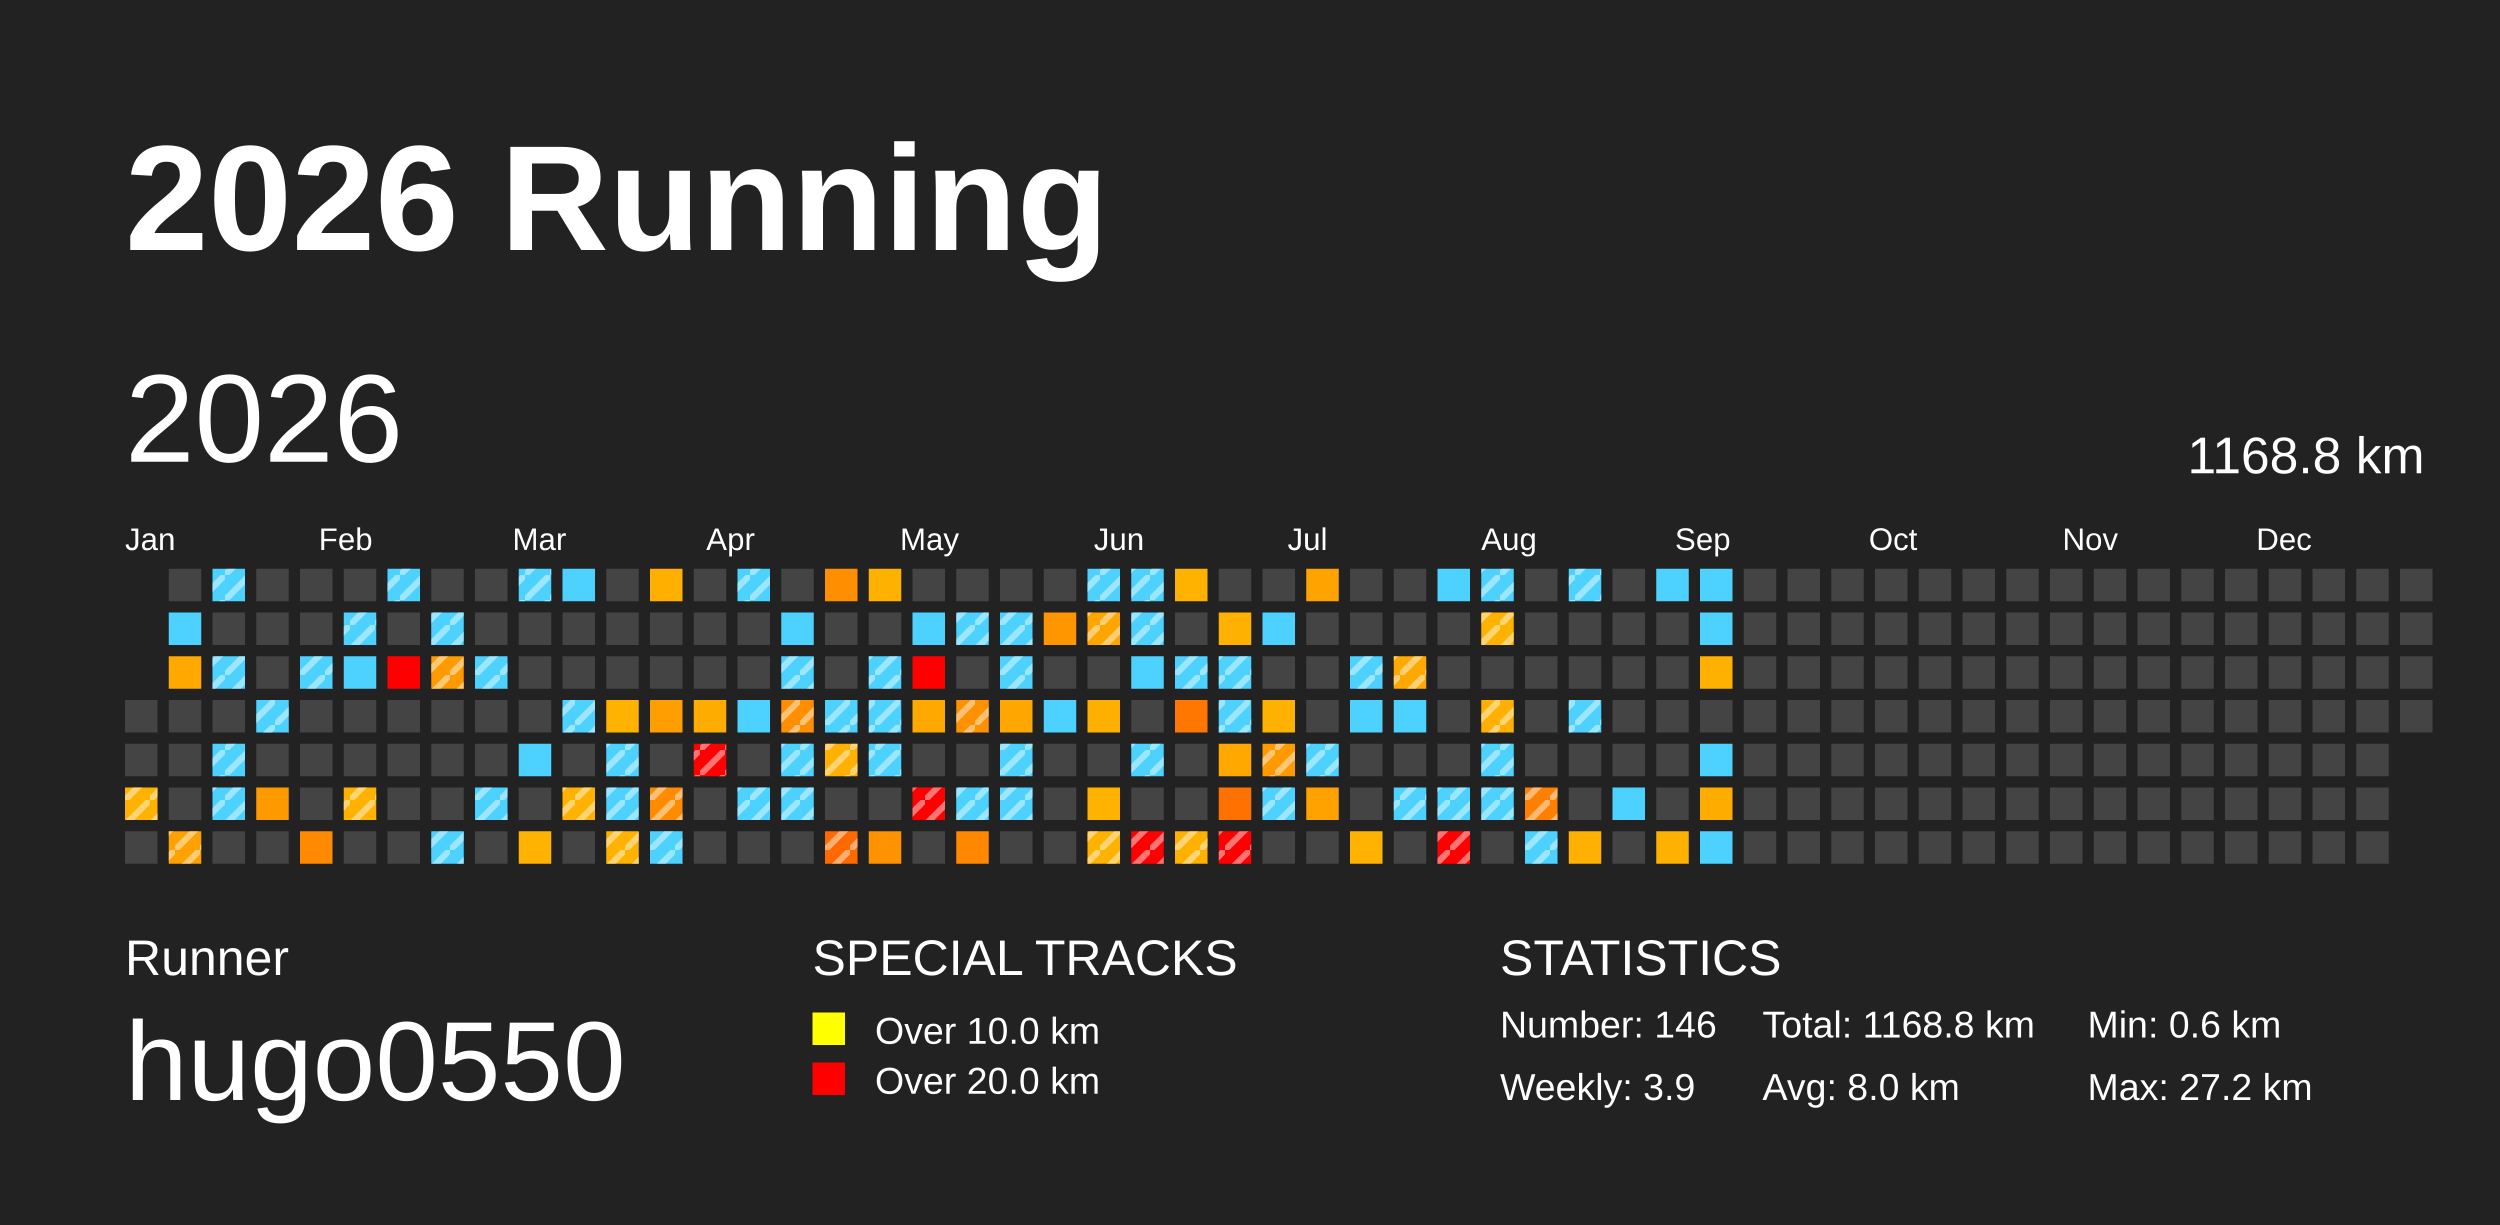
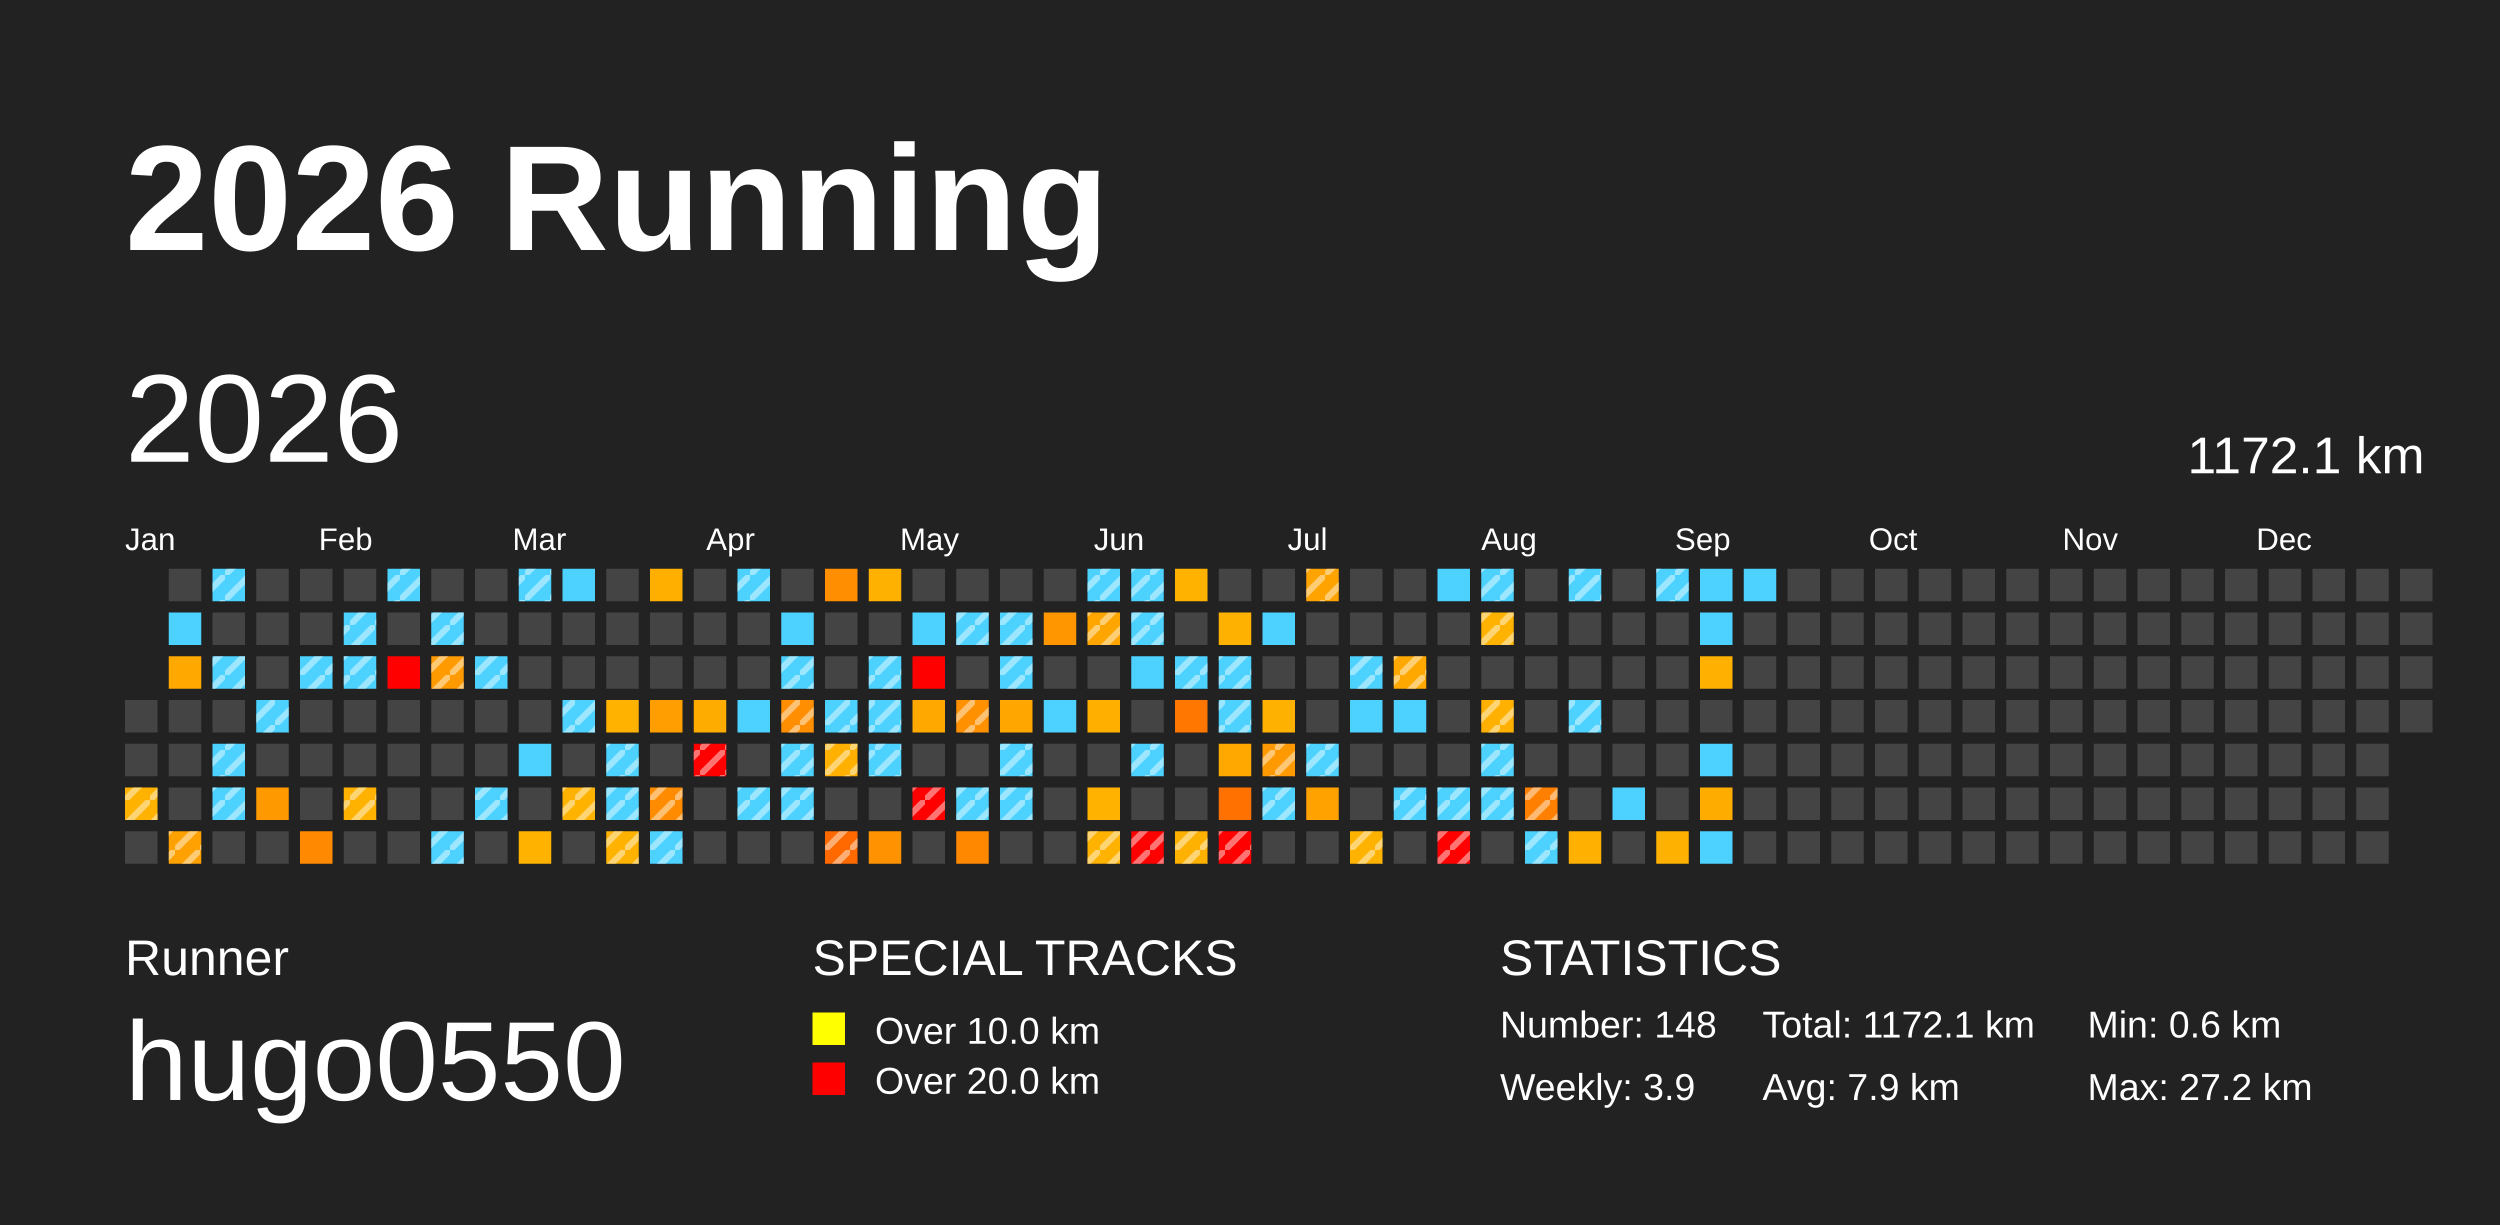
<svg xmlns="http://www.w3.org/2000/svg" baseProfile="full" height="98mm" version="1.1" viewBox="0,0,200,98" width="200mm">
  <defs>
    <pattern height="2" id="indoor-stripe" patternUnits="userSpaceOnUse" width="2">
      <line stroke="white" stroke-opacity="0.45" stroke-width="0.5" x1="0" x2="2" y1="2" y2="0" />
    </pattern>
  </defs>
  <rect fill="#222222" height="98" width="200" x="0" y="0" />
  <text fill="#FFFFFF" style="font-size:12px; font-family:Arial; font-weight:bold;" x="10" y="20">2026 Running</text>
  <text fill="#FFFFFF" style="font-size:4px; font-family:Arial" x="10" y="78">Runner</text>
  <text fill="#FFFFFF" style="font-size:9px; font-family:Arial" x="10" y="88">hugo0550</text>
  <text fill="#FFFFFF" style="font-size:4px; font-family:Arial" x="65" y="78">SPECIAL TRACKS</text>
  <rect fill="yellow" height="2.6" width="2.6" x="65" y="81" />
  <text fill="#FFFFFF" style="font-size:3px; font-family:Arial" x="70" y="83.5">Over 10.0 km</text>
  <rect fill="red" height="2.6" width="2.6" x="65" y="85" />
  <text fill="#FFFFFF" style="font-size:3px; font-family:Arial" x="70" y="87.5">Over 20.0 km</text>
  <text fill="#FFFFFF" style="font-size:4px; font-family:Arial" x="120" y="78">STATISTICS</text>
-   <text fill="#FFFFFF" style="font-size:3px; font-family:Arial" x="120" y="83">Number: 146</text>
+   <text fill="#FFFFFF" style="font-size:3px; font-family:Arial" x="120" y="83">Number: 148</text>
  <text fill="#FFFFFF" style="font-size:3px; font-family:Arial" x="120" y="88">Weekly: 3.9</text>
-   <text fill="#FFFFFF" style="font-size:3px; font-family:Arial" x="141" y="83">Total: 1168.8 km</text>
-   <text fill="#FFFFFF" style="font-size:3px; font-family:Arial" x="141" y="88">Avg: 8.0 km</text>
+   <text fill="#FFFFFF" style="font-size:3px; font-family:Arial" x="141" y="83">Total: 1172.1 km</text>
+   <text fill="#FFFFFF" style="font-size:3px; font-family:Arial" x="141" y="88">Avg: 7.9 km</text>
  <text fill="#FFFFFF" style="font-size:3px; font-family:Arial" x="167" y="83">Min: 0.6 km</text>
  <text fill="#FFFFFF" style="font-size:3px; font-family:Arial" x="167" y="88">Max: 27.2 km</text>
  <text dominant-baseline="hanging" fill="#FFFFFF" style="font-size:10.0px; font-family:Arial;" x="10" y="30">2026</text>
-   <text dominant-baseline="hanging" fill="#FFFFFF" style="font-size:4.125px; font-family:Arial;" x="175" y="35">1168.8 km</text>
+   <text dominant-baseline="hanging" fill="#FFFFFF" style="font-size:4.125px; font-family:Arial;" x="175" y="35">1172.1 km</text>
  <text fill="#FFFFFF" style="font-size:2.5px; font-family:Arial" x="10.0" y="44">Jan</text>
  <text fill="#FFFFFF" style="font-size:2.5px; font-family:Arial" x="25.5" y="44">Feb</text>
  <text fill="#FFFFFF" style="font-size:2.5px; font-family:Arial" x="41.0" y="44">Mar</text>
  <text fill="#FFFFFF" style="font-size:2.5px; font-family:Arial" x="56.5" y="44">Apr</text>
  <text fill="#FFFFFF" style="font-size:2.5px; font-family:Arial" x="72.0" y="44">May</text>
  <text fill="#FFFFFF" style="font-size:2.5px; font-family:Arial" x="87.5" y="44">Jun</text>
  <text fill="#FFFFFF" style="font-size:2.5px; font-family:Arial" x="103.0" y="44">Jul</text>
  <text fill="#FFFFFF" style="font-size:2.5px; font-family:Arial" x="118.5" y="44">Aug</text>
  <text fill="#FFFFFF" style="font-size:2.5px; font-family:Arial" x="134.0" y="44">Sep</text>
  <text fill="#FFFFFF" style="font-size:2.5px; font-family:Arial" x="149.5" y="44">Oct</text>
  <text fill="#FFFFFF" style="font-size:2.5px; font-family:Arial" x="165.0" y="44">Nov</text>
  <text fill="#FFFFFF" style="font-size:2.5px; font-family:Arial" x="180.5" y="44">Dec</text>
  <rect fill="#444444" height="2.6" width="2.6" x="10.0" y="56.0" />
  <rect fill="#444444" height="2.6" width="2.6" x="10.0" y="59.5" />
  <rect fill="#ffb300" height="2.6" width="2.6" x="10.0" y="63.0" />
  <rect fill="url(#indoor-stripe)" height="2.6" style="pointer-events: none;" width="2.6" x="10.0" y="63.0" />
  <rect fill="#444444" height="2.6" width="2.6" x="10.0" y="66.5" />
  <rect fill="#444444" height="2.6" width="2.6" x="13.5" y="45.5" />
  <rect fill="#4dd2ff" height="2.6" width="2.6" x="13.5" y="49.0" />
  <rect fill="#ffa800" height="2.6" width="2.6" x="13.5" y="52.5" />
  <rect fill="#444444" height="2.6" width="2.6" x="13.5" y="56.0" />
  <rect fill="#444444" height="2.6" width="2.6" x="13.5" y="59.5" />
  <rect fill="#444444" height="2.6" width="2.6" x="13.5" y="63.0" />
  <rect fill="#ffa100" height="2.6" width="2.6" x="13.5" y="66.5" />
  <rect fill="url(#indoor-stripe)" height="2.6" style="pointer-events: none;" width="2.6" x="13.5" y="66.5" />
  <rect fill="#4dd2ff" height="2.6" width="2.6" x="17.0" y="45.5" />
  <rect fill="url(#indoor-stripe)" height="2.6" style="pointer-events: none;" width="2.6" x="17.0" y="45.5" />
  <rect fill="#444444" height="2.6" width="2.6" x="17.0" y="49.0" />
  <rect fill="#4dd2ff" height="2.6" width="2.6" x="17.0" y="52.5" />
  <rect fill="url(#indoor-stripe)" height="2.6" style="pointer-events: none;" width="2.6" x="17.0" y="52.5" />
  <rect fill="#444444" height="2.6" width="2.6" x="17.0" y="56.0" />
  <rect fill="#4dd2ff" height="2.6" width="2.6" x="17.0" y="59.5" />
  <rect fill="url(#indoor-stripe)" height="2.6" style="pointer-events: none;" width="2.6" x="17.0" y="59.5" />
  <rect fill="#4dd2ff" height="2.6" width="2.6" x="17.0" y="63.0" />
  <rect fill="url(#indoor-stripe)" height="2.6" style="pointer-events: none;" width="2.6" x="17.0" y="63.0" />
  <rect fill="#444444" height="2.6" width="2.6" x="17.0" y="66.5" />
  <rect fill="#444444" height="2.6" width="2.6" x="20.5" y="45.5" />
  <rect fill="#444444" height="2.6" width="2.6" x="20.5" y="49.0" />
  <rect fill="#444444" height="2.6" width="2.6" x="20.5" y="52.5" />
  <rect fill="#4dd2ff" height="2.6" width="2.6" x="20.5" y="56.0" />
  <rect fill="url(#indoor-stripe)" height="2.6" style="pointer-events: none;" width="2.6" x="20.5" y="56.0" />
  <rect fill="#444444" height="2.6" width="2.6" x="20.5" y="59.5" />
  <rect fill="#ff9900" height="2.6" width="2.6" x="20.5" y="63.0" />
  <rect fill="#444444" height="2.6" width="2.6" x="20.5" y="66.5" />
  <rect fill="#444444" height="2.6" width="2.6" x="24.0" y="45.5" />
  <rect fill="#444444" height="2.6" width="2.6" x="24.0" y="49.0" />
  <rect fill="#4dd2ff" height="2.6" width="2.6" x="24.0" y="52.5" />
  <rect fill="url(#indoor-stripe)" height="2.6" style="pointer-events: none;" width="2.6" x="24.0" y="52.5" />
  <rect fill="#444444" height="2.6" width="2.6" x="24.0" y="56.0" />
  <rect fill="#444444" height="2.6" width="2.6" x="24.0" y="59.5" />
  <rect fill="#444444" height="2.6" width="2.6" x="24.0" y="63.0" />
  <rect fill="#ff8900" height="2.6" width="2.6" x="24.0" y="66.5" />
  <rect fill="#444444" height="2.6" width="2.6" x="27.5" y="45.5" />
  <rect fill="#4dd2ff" height="2.6" width="2.6" x="27.5" y="49.0" />
  <rect fill="url(#indoor-stripe)" height="2.6" style="pointer-events: none;" width="2.6" x="27.5" y="49.0" />
  <rect fill="#4dd2ff" height="2.6" width="2.6" x="27.5" y="52.5" />
+   <rect fill="url(#indoor-stripe)" height="2.6" style="pointer-events: none;" width="2.6" x="27.5" y="52.5" />
  <rect fill="#444444" height="2.6" width="2.6" x="27.5" y="56.0" />
  <rect fill="#444444" height="2.6" width="2.6" x="27.5" y="59.5" />
  <rect fill="#ffb300" height="2.6" width="2.6" x="27.5" y="63.0" />
  <rect fill="url(#indoor-stripe)" height="2.6" style="pointer-events: none;" width="2.6" x="27.5" y="63.0" />
  <rect fill="#444444" height="2.6" width="2.6" x="27.5" y="66.5" />
  <rect fill="#4dd2ff" height="2.6" width="2.6" x="31.0" y="45.5" />
  <rect fill="url(#indoor-stripe)" height="2.6" style="pointer-events: none;" width="2.6" x="31.0" y="45.5" />
  <rect fill="#444444" height="2.6" width="2.6" x="31.0" y="49.0" />
  <rect fill="red" height="2.6" width="2.6" x="31.0" y="52.5" />
  <rect fill="#444444" height="2.6" width="2.6" x="31.0" y="56.0" />
  <rect fill="#444444" height="2.6" width="2.6" x="31.0" y="59.5" />
  <rect fill="#444444" height="2.6" width="2.6" x="31.0" y="63.0" />
  <rect fill="#444444" height="2.6" width="2.6" x="31.0" y="66.5" />
  <rect fill="#444444" height="2.6" width="2.6" x="34.5" y="45.5" />
  <rect fill="#4dd2ff" height="2.6" width="2.6" x="34.5" y="49.0" />
  <rect fill="url(#indoor-stripe)" height="2.6" style="pointer-events: none;" width="2.6" x="34.5" y="49.0" />
  <rect fill="#ff9a00" height="2.6" width="2.6" x="34.5" y="52.5" />
  <rect fill="url(#indoor-stripe)" height="2.6" style="pointer-events: none;" width="2.6" x="34.5" y="52.5" />
  <rect fill="#444444" height="2.6" width="2.6" x="34.5" y="56.0" />
  <rect fill="#444444" height="2.6" width="2.6" x="34.5" y="59.5" />
  <rect fill="#444444" height="2.6" width="2.6" x="34.5" y="63.0" />
  <rect fill="#4dd2ff" height="2.6" width="2.6" x="34.5" y="66.5" />
  <rect fill="url(#indoor-stripe)" height="2.6" style="pointer-events: none;" width="2.6" x="34.5" y="66.5" />
  <rect fill="#444444" height="2.6" width="2.6" x="38.0" y="45.5" />
  <rect fill="#444444" height="2.6" width="2.6" x="38.0" y="49.0" />
  <rect fill="#4dd2ff" height="2.6" width="2.6" x="38.0" y="52.5" />
  <rect fill="url(#indoor-stripe)" height="2.6" style="pointer-events: none;" width="2.6" x="38.0" y="52.5" />
  <rect fill="#444444" height="2.6" width="2.6" x="38.0" y="56.0" />
  <rect fill="#444444" height="2.6" width="2.6" x="38.0" y="59.5" />
  <rect fill="#4dd2ff" height="2.6" width="2.6" x="38.0" y="63.0" />
  <rect fill="url(#indoor-stripe)" height="2.6" style="pointer-events: none;" width="2.6" x="38.0" y="63.0" />
  <rect fill="#444444" height="2.6" width="2.6" x="38.0" y="66.5" />
  <rect fill="#4dd2ff" height="2.6" width="2.6" x="41.5" y="45.5" />
  <rect fill="url(#indoor-stripe)" height="2.6" style="pointer-events: none;" width="2.6" x="41.5" y="45.5" />
  <rect fill="#444444" height="2.6" width="2.6" x="41.5" y="49.0" />
  <rect fill="#444444" height="2.6" width="2.6" x="41.5" y="52.5" />
  <rect fill="#444444" height="2.6" width="2.6" x="41.5" y="56.0" />
  <rect fill="#4dd2ff" height="2.6" width="2.6" x="41.5" y="59.5" />
  <rect fill="#444444" height="2.6" width="2.6" x="41.5" y="63.0" />
  <rect fill="#ffb300" height="2.6" width="2.6" x="41.5" y="66.5" />
  <rect fill="#4dd2ff" height="2.6" width="2.6" x="45.0" y="45.5" />
  <rect fill="#444444" height="2.6" width="2.6" x="45.0" y="49.0" />
  <rect fill="#444444" height="2.6" width="2.6" x="45.0" y="52.5" />
  <rect fill="#4dd2ff" height="2.6" width="2.6" x="45.0" y="56.0" />
  <rect fill="url(#indoor-stripe)" height="2.6" style="pointer-events: none;" width="2.6" x="45.0" y="56.0" />
  <rect fill="#444444" height="2.6" width="2.6" x="45.0" y="59.5" />
  <rect fill="#ffb200" height="2.6" width="2.6" x="45.0" y="63.0" />
  <rect fill="url(#indoor-stripe)" height="2.6" style="pointer-events: none;" width="2.6" x="45.0" y="63.0" />
  <rect fill="#444444" height="2.6" width="2.6" x="45.0" y="66.5" />
  <rect fill="#444444" height="2.6" width="2.6" x="48.5" y="45.5" />
  <rect fill="#444444" height="2.6" width="2.6" x="48.5" y="49.0" />
  <rect fill="#444444" height="2.6" width="2.6" x="48.5" y="52.5" />
  <rect fill="#ffb200" height="2.6" width="2.6" x="48.5" y="56.0" />
  <rect fill="#4dd2ff" height="2.6" width="2.6" x="48.5" y="59.5" />
  <rect fill="url(#indoor-stripe)" height="2.6" style="pointer-events: none;" width="2.6" x="48.5" y="59.5" />
  <rect fill="#4dd2ff" height="2.6" width="2.6" x="48.5" y="63.0" />
  <rect fill="url(#indoor-stripe)" height="2.6" style="pointer-events: none;" width="2.6" x="48.5" y="63.0" />
  <rect fill="#ffb300" height="2.6" width="2.6" x="48.5" y="66.5" />
  <rect fill="url(#indoor-stripe)" height="2.6" style="pointer-events: none;" width="2.6" x="48.5" y="66.5" />
  <rect fill="#ffaf00" height="2.6" width="2.6" x="52.0" y="45.5" />
  <rect fill="#444444" height="2.6" width="2.6" x="52.0" y="49.0" />
  <rect fill="#444444" height="2.6" width="2.6" x="52.0" y="52.5" />
  <rect fill="#ff9e00" height="2.6" width="2.6" x="52.0" y="56.0" />
  <rect fill="#444444" height="2.6" width="2.6" x="52.0" y="59.5" />
  <rect fill="#ff8c00" height="2.6" width="2.6" x="52.0" y="63.0" />
  <rect fill="url(#indoor-stripe)" height="2.6" style="pointer-events: none;" width="2.6" x="52.0" y="63.0" />
  <rect fill="#4dd2ff" height="2.6" width="2.6" x="52.0" y="66.5" />
  <rect fill="url(#indoor-stripe)" height="2.6" style="pointer-events: none;" width="2.6" x="52.0" y="66.5" />
  <rect fill="#444444" height="2.6" width="2.6" x="55.5" y="45.5" />
  <rect fill="#444444" height="2.6" width="2.6" x="55.5" y="49.0" />
  <rect fill="#444444" height="2.6" width="2.6" x="55.5" y="52.5" />
  <rect fill="#ffac00" height="2.6" width="2.6" x="55.5" y="56.0" />
  <rect fill="red" height="2.6" width="2.6" x="55.5" y="59.5" />
  <rect fill="url(#indoor-stripe)" height="2.6" style="pointer-events: none;" width="2.6" x="55.5" y="59.5" />
  <rect fill="#444444" height="2.6" width="2.6" x="55.5" y="63.0" />
  <rect fill="#444444" height="2.6" width="2.6" x="55.5" y="66.5" />
  <rect fill="#4dd2ff" height="2.6" width="2.6" x="59.0" y="45.5" />
  <rect fill="url(#indoor-stripe)" height="2.6" style="pointer-events: none;" width="2.6" x="59.0" y="45.5" />
  <rect fill="#444444" height="2.6" width="2.6" x="59.0" y="49.0" />
  <rect fill="#444444" height="2.6" width="2.6" x="59.0" y="52.5" />
  <rect fill="#4dd2ff" height="2.6" width="2.6" x="59.0" y="56.0" />
  <rect fill="#444444" height="2.6" width="2.6" x="59.0" y="59.5" />
  <rect fill="#4dd2ff" height="2.6" width="2.6" x="59.0" y="63.0" />
  <rect fill="url(#indoor-stripe)" height="2.6" style="pointer-events: none;" width="2.6" x="59.0" y="63.0" />
  <rect fill="#444444" height="2.6" width="2.6" x="59.0" y="66.5" />
  <rect fill="#444444" height="2.6" width="2.6" x="62.5" y="45.5" />
  <rect fill="#4dd2ff" height="2.6" width="2.6" x="62.5" y="49.0" />
  <rect fill="#4dd2ff" height="2.6" width="2.6" x="62.5" y="52.5" />
  <rect fill="url(#indoor-stripe)" height="2.6" style="pointer-events: none;" width="2.6" x="62.5" y="52.5" />
  <rect fill="#ff8e00" height="2.6" width="2.6" x="62.5" y="56.0" />
  <rect fill="url(#indoor-stripe)" height="2.6" style="pointer-events: none;" width="2.6" x="62.5" y="56.0" />
  <rect fill="#4dd2ff" height="2.6" width="2.6" x="62.5" y="59.5" />
  <rect fill="url(#indoor-stripe)" height="2.6" style="pointer-events: none;" width="2.6" x="62.5" y="59.5" />
  <rect fill="#4dd2ff" height="2.6" width="2.6" x="62.5" y="63.0" />
  <rect fill="url(#indoor-stripe)" height="2.6" style="pointer-events: none;" width="2.6" x="62.5" y="63.0" />
  <rect fill="#444444" height="2.6" width="2.6" x="62.5" y="66.5" />
  <rect fill="#ff8f00" height="2.6" width="2.6" x="66.0" y="45.5" />
  <rect fill="#444444" height="2.6" width="2.6" x="66.0" y="49.0" />
  <rect fill="#444444" height="2.6" width="2.6" x="66.0" y="52.5" />
  <rect fill="#4dd2ff" height="2.6" width="2.6" x="66.0" y="56.0" />
  <rect fill="url(#indoor-stripe)" height="2.6" style="pointer-events: none;" width="2.6" x="66.0" y="56.0" />
  <rect fill="#ffb000" height="2.6" width="2.6" x="66.0" y="59.5" />
  <rect fill="url(#indoor-stripe)" height="2.6" style="pointer-events: none;" width="2.6" x="66.0" y="59.5" />
  <rect fill="#444444" height="2.6" width="2.6" x="66.0" y="63.0" />
  <rect fill="#ff6900" height="2.6" width="2.6" x="66.0" y="66.5" />
  <rect fill="url(#indoor-stripe)" height="2.6" style="pointer-events: none;" width="2.6" x="66.0" y="66.5" />
  <rect fill="#ffb100" height="2.6" width="2.6" x="69.5" y="45.5" />
  <rect fill="#444444" height="2.6" width="2.6" x="69.5" y="49.0" />
  <rect fill="#4dd2ff" height="2.6" width="2.6" x="69.5" y="52.5" />
  <rect fill="url(#indoor-stripe)" height="2.6" style="pointer-events: none;" width="2.6" x="69.5" y="52.5" />
  <rect fill="#4dd2ff" height="2.6" width="2.6" x="69.5" y="56.0" />
  <rect fill="url(#indoor-stripe)" height="2.6" style="pointer-events: none;" width="2.6" x="69.5" y="56.0" />
  <rect fill="#4dd2ff" height="2.6" width="2.6" x="69.5" y="59.5" />
  <rect fill="url(#indoor-stripe)" height="2.6" style="pointer-events: none;" width="2.6" x="69.5" y="59.5" />
  <rect fill="#444444" height="2.6" width="2.6" x="69.5" y="63.0" />
  <rect fill="#ff9200" height="2.6" width="2.6" x="69.5" y="66.5" />
  <rect fill="#444444" height="2.6" width="2.6" x="73.0" y="45.5" />
  <rect fill="#4dd2ff" height="2.6" width="2.6" x="73.0" y="49.0" />
  <rect fill="red" height="2.6" width="2.6" x="73.0" y="52.5" />
  <rect fill="#ffa900" height="2.6" width="2.6" x="73.0" y="56.0" />
  <rect fill="#444444" height="2.6" width="2.6" x="73.0" y="59.5" />
  <rect fill="red" height="2.6" width="2.6" x="73.0" y="63.0" />
  <rect fill="url(#indoor-stripe)" height="2.6" style="pointer-events: none;" width="2.6" x="73.0" y="63.0" />
  <rect fill="#444444" height="2.6" width="2.6" x="73.0" y="66.5" />
  <rect fill="#444444" height="2.6" width="2.6" x="76.5" y="45.5" />
  <rect fill="#4dd2ff" height="2.6" width="2.6" x="76.5" y="49.0" />
  <rect fill="url(#indoor-stripe)" height="2.6" style="pointer-events: none;" width="2.6" x="76.5" y="49.0" />
  <rect fill="#444444" height="2.6" width="2.6" x="76.5" y="52.5" />
  <rect fill="#ff9000" height="2.6" width="2.6" x="76.5" y="56.0" />
  <rect fill="url(#indoor-stripe)" height="2.6" style="pointer-events: none;" width="2.6" x="76.5" y="56.0" />
  <rect fill="#444444" height="2.6" width="2.6" x="76.5" y="59.5" />
  <rect fill="#4dd2ff" height="2.6" width="2.6" x="76.5" y="63.0" />
  <rect fill="url(#indoor-stripe)" height="2.6" style="pointer-events: none;" width="2.6" x="76.5" y="63.0" />
  <rect fill="#ff8800" height="2.6" width="2.6" x="76.5" y="66.5" />
  <rect fill="#444444" height="2.6" width="2.6" x="80.0" y="45.5" />
  <rect fill="#4dd2ff" height="2.6" width="2.6" x="80.0" y="49.0" />
  <rect fill="url(#indoor-stripe)" height="2.6" style="pointer-events: none;" width="2.6" x="80.0" y="49.0" />
  <rect fill="#4dd2ff" height="2.6" width="2.6" x="80.0" y="52.5" />
  <rect fill="url(#indoor-stripe)" height="2.6" style="pointer-events: none;" width="2.6" x="80.0" y="52.5" />
  <rect fill="#ffa600" height="2.6" width="2.6" x="80.0" y="56.0" />
  <rect fill="#4dd2ff" height="2.6" width="2.6" x="80.0" y="59.5" />
  <rect fill="url(#indoor-stripe)" height="2.6" style="pointer-events: none;" width="2.6" x="80.0" y="59.5" />
  <rect fill="#4dd2ff" height="2.6" width="2.6" x="80.0" y="63.0" />
  <rect fill="url(#indoor-stripe)" height="2.6" style="pointer-events: none;" width="2.6" x="80.0" y="63.0" />
  <rect fill="#444444" height="2.6" width="2.6" x="80.0" y="66.5" />
  <rect fill="#444444" height="2.6" width="2.6" x="83.5" y="45.5" />
  <rect fill="#ff9600" height="2.6" width="2.6" x="83.5" y="49.0" />
  <rect fill="#444444" height="2.6" width="2.6" x="83.5" y="52.5" />
  <rect fill="#4dd2ff" height="2.6" width="2.6" x="83.5" y="56.0" />
  <rect fill="#444444" height="2.6" width="2.6" x="83.5" y="59.5" />
  <rect fill="#444444" height="2.6" width="2.6" x="83.5" y="63.0" />
  <rect fill="#444444" height="2.6" width="2.6" x="83.5" y="66.5" />
  <rect fill="#4dd2ff" height="2.6" width="2.6" x="87.0" y="45.5" />
  <rect fill="url(#indoor-stripe)" height="2.6" style="pointer-events: none;" width="2.6" x="87.0" y="45.5" />
  <rect fill="#ffa500" height="2.6" width="2.6" x="87.0" y="49.0" />
  <rect fill="url(#indoor-stripe)" height="2.6" style="pointer-events: none;" width="2.6" x="87.0" y="49.0" />
  <rect fill="#444444" height="2.6" width="2.6" x="87.0" y="52.5" />
  <rect fill="#ffaf00" height="2.6" width="2.6" x="87.0" y="56.0" />
  <rect fill="#444444" height="2.6" width="2.6" x="87.0" y="59.5" />
  <rect fill="#ffb200" height="2.6" width="2.6" x="87.0" y="63.0" />
  <rect fill="#ffb200" height="2.6" width="2.6" x="87.0" y="66.5" />
  <rect fill="url(#indoor-stripe)" height="2.6" style="pointer-events: none;" width="2.6" x="87.0" y="66.5" />
  <rect fill="#4dd2ff" height="2.6" width="2.6" x="90.5" y="45.5" />
  <rect fill="url(#indoor-stripe)" height="2.6" style="pointer-events: none;" width="2.6" x="90.5" y="45.5" />
  <rect fill="#4dd2ff" height="2.6" width="2.6" x="90.5" y="49.0" />
  <rect fill="url(#indoor-stripe)" height="2.6" style="pointer-events: none;" width="2.6" x="90.5" y="49.0" />
  <rect fill="#4dd2ff" height="2.6" width="2.6" x="90.5" y="52.5" />
  <rect fill="#444444" height="2.6" width="2.6" x="90.5" y="56.0" />
  <rect fill="#4dd2ff" height="2.6" width="2.6" x="90.5" y="59.5" />
  <rect fill="url(#indoor-stripe)" height="2.6" style="pointer-events: none;" width="2.6" x="90.5" y="59.5" />
  <rect fill="#444444" height="2.6" width="2.6" x="90.5" y="63.0" />
  <rect fill="red" height="2.6" width="2.6" x="90.5" y="66.5" />
  <rect fill="url(#indoor-stripe)" height="2.6" style="pointer-events: none;" width="2.6" x="90.5" y="66.5" />
  <rect fill="#ffb200" height="2.6" width="2.6" x="94.0" y="45.5" />
  <rect fill="#444444" height="2.6" width="2.6" x="94.0" y="49.0" />
  <rect fill="#4dd2ff" height="2.6" width="2.6" x="94.0" y="52.5" />
  <rect fill="url(#indoor-stripe)" height="2.6" style="pointer-events: none;" width="2.6" x="94.0" y="52.5" />
  <rect fill="#ff7600" height="2.6" width="2.6" x="94.0" y="56.0" />
  <rect fill="#444444" height="2.6" width="2.6" x="94.0" y="59.5" />
  <rect fill="#444444" height="2.6" width="2.6" x="94.0" y="63.0" />
  <rect fill="#ffb100" height="2.6" width="2.6" x="94.0" y="66.5" />
  <rect fill="url(#indoor-stripe)" height="2.6" style="pointer-events: none;" width="2.6" x="94.0" y="66.5" />
  <rect fill="#444444" height="2.6" width="2.6" x="97.5" y="45.5" />
  <rect fill="#ffb100" height="2.6" width="2.6" x="97.5" y="49.0" />
  <rect fill="#4dd2ff" height="2.6" width="2.6" x="97.5" y="52.5" />
  <rect fill="url(#indoor-stripe)" height="2.6" style="pointer-events: none;" width="2.6" x="97.5" y="52.5" />
  <rect fill="#4dd2ff" height="2.6" width="2.6" x="97.5" y="56.0" />
  <rect fill="url(#indoor-stripe)" height="2.6" style="pointer-events: none;" width="2.6" x="97.5" y="56.0" />
  <rect fill="#ffa900" height="2.6" width="2.6" x="97.5" y="59.5" />
  <rect fill="#ff7100" height="2.6" width="2.6" x="97.5" y="63.0" />
  <rect fill="red" height="2.6" width="2.6" x="97.5" y="66.5" />
  <rect fill="url(#indoor-stripe)" height="2.6" style="pointer-events: none;" width="2.6" x="97.5" y="66.5" />
  <rect fill="#444444" height="2.6" width="2.6" x="101.0" y="45.5" />
  <rect fill="#4dd2ff" height="2.6" width="2.6" x="101.0" y="49.0" />
  <rect fill="#444444" height="2.6" width="2.6" x="101.0" y="52.5" />
  <rect fill="#ffb100" height="2.6" width="2.6" x="101.0" y="56.0" />
  <rect fill="#ff9900" height="2.6" width="2.6" x="101.0" y="59.5" />
  <rect fill="url(#indoor-stripe)" height="2.6" style="pointer-events: none;" width="2.6" x="101.0" y="59.5" />
  <rect fill="#4dd2ff" height="2.6" width="2.6" x="101.0" y="63.0" />
  <rect fill="url(#indoor-stripe)" height="2.6" style="pointer-events: none;" width="2.6" x="101.0" y="63.0" />
  <rect fill="#444444" height="2.6" width="2.6" x="101.0" y="66.5" />
  <rect fill="#ffa300" height="2.6" width="2.6" x="104.5" y="45.5" />
+   <rect fill="url(#indoor-stripe)" height="2.6" style="pointer-events: none;" width="2.6" x="104.5" y="45.5" />
  <rect fill="#444444" height="2.6" width="2.6" x="104.5" y="49.0" />
  <rect fill="#444444" height="2.6" width="2.6" x="104.5" y="52.5" />
  <rect fill="#444444" height="2.6" width="2.6" x="104.5" y="56.0" />
  <rect fill="#4dd2ff" height="2.6" width="2.6" x="104.5" y="59.5" />
  <rect fill="url(#indoor-stripe)" height="2.6" style="pointer-events: none;" width="2.6" x="104.5" y="59.5" />
  <rect fill="#ffa200" height="2.6" width="2.6" x="104.5" y="63.0" />
  <rect fill="#444444" height="2.6" width="2.6" x="104.5" y="66.5" />
  <rect fill="#444444" height="2.6" width="2.6" x="108.0" y="45.5" />
  <rect fill="#444444" height="2.6" width="2.6" x="108.0" y="49.0" />
  <rect fill="#4dd2ff" height="2.6" width="2.6" x="108.0" y="52.5" />
  <rect fill="url(#indoor-stripe)" height="2.6" style="pointer-events: none;" width="2.6" x="108.0" y="52.5" />
  <rect fill="#4dd2ff" height="2.6" width="2.6" x="108.0" y="56.0" />
  <rect fill="#444444" height="2.6" width="2.6" x="108.0" y="59.5" />
  <rect fill="#444444" height="2.6" width="2.6" x="108.0" y="63.0" />
  <rect fill="#ffb300" height="2.6" width="2.6" x="108.0" y="66.5" />
+   <rect fill="url(#indoor-stripe)" height="2.6" style="pointer-events: none;" width="2.6" x="108.0" y="66.5" />
  <rect fill="#444444" height="2.6" width="2.6" x="111.5" y="45.5" />
  <rect fill="#444444" height="2.6" width="2.6" x="111.5" y="49.0" />
  <rect fill="#ffa900" height="2.6" width="2.6" x="111.5" y="52.5" />
  <rect fill="url(#indoor-stripe)" height="2.6" style="pointer-events: none;" width="2.6" x="111.5" y="52.5" />
  <rect fill="#4dd2ff" height="2.6" width="2.6" x="111.5" y="56.0" />
  <rect fill="#444444" height="2.6" width="2.6" x="111.5" y="59.5" />
  <rect fill="#4dd2ff" height="2.6" width="2.6" x="111.5" y="63.0" />
  <rect fill="url(#indoor-stripe)" height="2.6" style="pointer-events: none;" width="2.6" x="111.5" y="63.0" />
  <rect fill="#444444" height="2.6" width="2.6" x="111.5" y="66.5" />
  <rect fill="#4dd2ff" height="2.6" width="2.6" x="115.0" y="45.5" />
  <rect fill="#444444" height="2.6" width="2.6" x="115.0" y="49.0" />
  <rect fill="#444444" height="2.6" width="2.6" x="115.0" y="52.5" />
  <rect fill="#444444" height="2.6" width="2.6" x="115.0" y="56.0" />
  <rect fill="#444444" height="2.6" width="2.6" x="115.0" y="59.5" />
  <rect fill="#4dd2ff" height="2.6" width="2.6" x="115.0" y="63.0" />
  <rect fill="url(#indoor-stripe)" height="2.6" style="pointer-events: none;" width="2.6" x="115.0" y="63.0" />
  <rect fill="red" height="2.6" width="2.6" x="115.0" y="66.5" />
  <rect fill="url(#indoor-stripe)" height="2.6" style="pointer-events: none;" width="2.6" x="115.0" y="66.5" />
  <rect fill="#4dd2ff" height="2.6" width="2.6" x="118.5" y="45.5" />
  <rect fill="url(#indoor-stripe)" height="2.6" style="pointer-events: none;" width="2.6" x="118.5" y="45.5" />
  <rect fill="#ffb300" height="2.6" width="2.6" x="118.5" y="49.0" />
  <rect fill="url(#indoor-stripe)" height="2.6" style="pointer-events: none;" width="2.6" x="118.5" y="49.0" />
  <rect fill="#444444" height="2.6" width="2.6" x="118.5" y="52.5" />
  <rect fill="#ffb000" height="2.6" width="2.6" x="118.5" y="56.0" />
  <rect fill="url(#indoor-stripe)" height="2.6" style="pointer-events: none;" width="2.6" x="118.5" y="56.0" />
  <rect fill="#4dd2ff" height="2.6" width="2.6" x="118.5" y="59.5" />
  <rect fill="url(#indoor-stripe)" height="2.6" style="pointer-events: none;" width="2.6" x="118.5" y="59.5" />
  <rect fill="#4dd2ff" height="2.6" width="2.6" x="118.5" y="63.0" />
  <rect fill="url(#indoor-stripe)" height="2.6" style="pointer-events: none;" width="2.6" x="118.5" y="63.0" />
  <rect fill="#444444" height="2.6" width="2.6" x="118.5" y="66.5" />
  <rect fill="#444444" height="2.6" width="2.6" x="122.0" y="45.5" />
  <rect fill="#444444" height="2.6" width="2.6" x="122.0" y="49.0" />
  <rect fill="#444444" height="2.6" width="2.6" x="122.0" y="52.5" />
  <rect fill="#444444" height="2.6" width="2.6" x="122.0" y="56.0" />
  <rect fill="#444444" height="2.6" width="2.6" x="122.0" y="59.5" />
  <rect fill="#ff8000" height="2.6" width="2.6" x="122.0" y="63.0" />
  <rect fill="url(#indoor-stripe)" height="2.6" style="pointer-events: none;" width="2.6" x="122.0" y="63.0" />
  <rect fill="#4dd2ff" height="2.6" width="2.6" x="122.0" y="66.5" />
  <rect fill="url(#indoor-stripe)" height="2.6" style="pointer-events: none;" width="2.6" x="122.0" y="66.5" />
  <rect fill="#4dd2ff" height="2.6" width="2.6" x="125.5" y="45.5" />
  <rect fill="url(#indoor-stripe)" height="2.6" style="pointer-events: none;" width="2.6" x="125.5" y="45.5" />
  <rect fill="#444444" height="2.6" width="2.6" x="125.5" y="49.0" />
  <rect fill="#444444" height="2.6" width="2.6" x="125.5" y="52.5" />
  <rect fill="#4dd2ff" height="2.6" width="2.6" x="125.5" y="56.0" />
  <rect fill="url(#indoor-stripe)" height="2.6" style="pointer-events: none;" width="2.6" x="125.5" y="56.0" />
  <rect fill="#444444" height="2.6" width="2.6" x="125.5" y="59.5" />
  <rect fill="#444444" height="2.6" width="2.6" x="125.5" y="63.0" />
  <rect fill="#ffb000" height="2.6" width="2.6" x="125.5" y="66.5" />
  <rect fill="#444444" height="2.6" width="2.6" x="129.0" y="45.5" />
  <rect fill="#444444" height="2.6" width="2.6" x="129.0" y="49.0" />
  <rect fill="#444444" height="2.6" width="2.6" x="129.0" y="52.5" />
  <rect fill="#444444" height="2.6" width="2.6" x="129.0" y="56.0" />
  <rect fill="#444444" height="2.6" width="2.6" x="129.0" y="59.5" />
  <rect fill="#4dd2ff" height="2.6" width="2.6" x="129.0" y="63.0" />
  <rect fill="#444444" height="2.6" width="2.6" x="129.0" y="66.5" />
  <rect fill="#4dd2ff" height="2.6" width="2.6" x="132.5" y="45.5" />
+   <rect fill="url(#indoor-stripe)" height="2.6" style="pointer-events: none;" width="2.6" x="132.5" y="45.5" />
  <rect fill="#444444" height="2.6" width="2.6" x="132.5" y="49.0" />
  <rect fill="#444444" height="2.6" width="2.6" x="132.5" y="52.5" />
  <rect fill="#444444" height="2.6" width="2.6" x="132.5" y="56.0" />
  <rect fill="#444444" height="2.6" width="2.6" x="132.5" y="59.5" />
  <rect fill="#444444" height="2.6" width="2.6" x="132.5" y="63.0" />
  <rect fill="#ffb100" height="2.6" width="2.6" x="132.5" y="66.5" />
  <rect fill="#4dd2ff" height="2.6" width="2.6" x="136.0" y="45.5" />
  <rect fill="#4dd2ff" height="2.6" width="2.6" x="136.0" y="49.0" />
  <rect fill="#ffb000" height="2.6" width="2.6" x="136.0" y="52.5" />
  <rect fill="#444444" height="2.6" width="2.6" x="136.0" y="56.0" />
  <rect fill="#4dd2ff" height="2.6" width="2.6" x="136.0" y="59.5" />
  <rect fill="#ffac00" height="2.6" width="2.6" x="136.0" y="63.0" />
  <rect fill="#4dd2ff" height="2.6" width="2.6" x="136.0" y="66.5" />
-   <rect fill="#444444" height="2.6" width="2.6" x="139.5" y="45.5" />
+   <rect fill="#4dd2ff" height="2.6" width="2.6" x="139.5" y="45.5" />
  <rect fill="#444444" height="2.6" width="2.6" x="139.5" y="49.0" />
  <rect fill="#444444" height="2.6" width="2.6" x="139.5" y="52.5" />
  <rect fill="#444444" height="2.6" width="2.6" x="139.5" y="56.0" />
  <rect fill="#444444" height="2.6" width="2.6" x="139.5" y="59.5" />
  <rect fill="#444444" height="2.6" width="2.6" x="139.5" y="63.0" />
  <rect fill="#444444" height="2.6" width="2.6" x="139.5" y="66.5" />
  <rect fill="#444444" height="2.6" width="2.6" x="143.0" y="45.5" />
  <rect fill="#444444" height="2.6" width="2.6" x="143.0" y="49.0" />
  <rect fill="#444444" height="2.6" width="2.6" x="143.0" y="52.5" />
  <rect fill="#444444" height="2.6" width="2.6" x="143.0" y="56.0" />
  <rect fill="#444444" height="2.6" width="2.6" x="143.0" y="59.5" />
  <rect fill="#444444" height="2.6" width="2.6" x="143.0" y="63.0" />
  <rect fill="#444444" height="2.6" width="2.6" x="143.0" y="66.5" />
  <rect fill="#444444" height="2.6" width="2.6" x="146.5" y="45.5" />
  <rect fill="#444444" height="2.6" width="2.6" x="146.5" y="49.0" />
  <rect fill="#444444" height="2.6" width="2.6" x="146.5" y="52.5" />
  <rect fill="#444444" height="2.6" width="2.6" x="146.5" y="56.0" />
  <rect fill="#444444" height="2.6" width="2.6" x="146.5" y="59.5" />
  <rect fill="#444444" height="2.6" width="2.6" x="146.5" y="63.0" />
  <rect fill="#444444" height="2.6" width="2.6" x="146.5" y="66.5" />
  <rect fill="#444444" height="2.6" width="2.6" x="150.0" y="45.5" />
  <rect fill="#444444" height="2.6" width="2.6" x="150.0" y="49.0" />
  <rect fill="#444444" height="2.6" width="2.6" x="150.0" y="52.5" />
  <rect fill="#444444" height="2.6" width="2.6" x="150.0" y="56.0" />
  <rect fill="#444444" height="2.6" width="2.6" x="150.0" y="59.5" />
  <rect fill="#444444" height="2.6" width="2.6" x="150.0" y="63.0" />
  <rect fill="#444444" height="2.6" width="2.6" x="150.0" y="66.5" />
  <rect fill="#444444" height="2.6" width="2.6" x="153.5" y="45.5" />
  <rect fill="#444444" height="2.6" width="2.6" x="153.5" y="49.0" />
  <rect fill="#444444" height="2.6" width="2.6" x="153.5" y="52.5" />
  <rect fill="#444444" height="2.6" width="2.6" x="153.5" y="56.0" />
  <rect fill="#444444" height="2.6" width="2.6" x="153.5" y="59.5" />
  <rect fill="#444444" height="2.6" width="2.6" x="153.5" y="63.0" />
  <rect fill="#444444" height="2.6" width="2.6" x="153.5" y="66.5" />
  <rect fill="#444444" height="2.6" width="2.6" x="157.0" y="45.5" />
  <rect fill="#444444" height="2.6" width="2.6" x="157.0" y="49.0" />
  <rect fill="#444444" height="2.6" width="2.6" x="157.0" y="52.5" />
  <rect fill="#444444" height="2.6" width="2.6" x="157.0" y="56.0" />
  <rect fill="#444444" height="2.6" width="2.6" x="157.0" y="59.5" />
  <rect fill="#444444" height="2.6" width="2.6" x="157.0" y="63.0" />
  <rect fill="#444444" height="2.6" width="2.6" x="157.0" y="66.5" />
  <rect fill="#444444" height="2.6" width="2.6" x="160.5" y="45.5" />
  <rect fill="#444444" height="2.6" width="2.6" x="160.5" y="49.0" />
  <rect fill="#444444" height="2.6" width="2.6" x="160.5" y="52.5" />
  <rect fill="#444444" height="2.6" width="2.6" x="160.5" y="56.0" />
  <rect fill="#444444" height="2.6" width="2.6" x="160.5" y="59.5" />
  <rect fill="#444444" height="2.6" width="2.6" x="160.5" y="63.0" />
  <rect fill="#444444" height="2.6" width="2.6" x="160.5" y="66.5" />
  <rect fill="#444444" height="2.6" width="2.6" x="164.0" y="45.5" />
  <rect fill="#444444" height="2.6" width="2.6" x="164.0" y="49.0" />
  <rect fill="#444444" height="2.6" width="2.6" x="164.0" y="52.5" />
  <rect fill="#444444" height="2.6" width="2.6" x="164.0" y="56.0" />
  <rect fill="#444444" height="2.6" width="2.6" x="164.0" y="59.5" />
  <rect fill="#444444" height="2.6" width="2.6" x="164.0" y="63.0" />
  <rect fill="#444444" height="2.6" width="2.6" x="164.0" y="66.5" />
  <rect fill="#444444" height="2.6" width="2.6" x="167.5" y="45.5" />
  <rect fill="#444444" height="2.6" width="2.6" x="167.5" y="49.0" />
  <rect fill="#444444" height="2.6" width="2.6" x="167.5" y="52.5" />
  <rect fill="#444444" height="2.6" width="2.6" x="167.5" y="56.0" />
  <rect fill="#444444" height="2.6" width="2.6" x="167.5" y="59.5" />
  <rect fill="#444444" height="2.6" width="2.6" x="167.5" y="63.0" />
  <rect fill="#444444" height="2.6" width="2.6" x="167.5" y="66.5" />
  <rect fill="#444444" height="2.6" width="2.6" x="171.0" y="45.5" />
  <rect fill="#444444" height="2.6" width="2.6" x="171.0" y="49.0" />
  <rect fill="#444444" height="2.6" width="2.6" x="171.0" y="52.5" />
  <rect fill="#444444" height="2.6" width="2.6" x="171.0" y="56.0" />
  <rect fill="#444444" height="2.6" width="2.6" x="171.0" y="59.5" />
  <rect fill="#444444" height="2.6" width="2.6" x="171.0" y="63.0" />
  <rect fill="#444444" height="2.6" width="2.6" x="171.0" y="66.5" />
  <rect fill="#444444" height="2.6" width="2.6" x="174.5" y="45.5" />
  <rect fill="#444444" height="2.6" width="2.6" x="174.5" y="49.0" />
  <rect fill="#444444" height="2.6" width="2.6" x="174.5" y="52.5" />
  <rect fill="#444444" height="2.6" width="2.6" x="174.5" y="56.0" />
  <rect fill="#444444" height="2.6" width="2.6" x="174.5" y="59.5" />
  <rect fill="#444444" height="2.6" width="2.6" x="174.5" y="63.0" />
  <rect fill="#444444" height="2.6" width="2.6" x="174.5" y="66.5" />
  <rect fill="#444444" height="2.6" width="2.6" x="178.0" y="45.5" />
  <rect fill="#444444" height="2.6" width="2.6" x="178.0" y="49.0" />
  <rect fill="#444444" height="2.6" width="2.6" x="178.0" y="52.5" />
  <rect fill="#444444" height="2.6" width="2.6" x="178.0" y="56.0" />
  <rect fill="#444444" height="2.6" width="2.6" x="178.0" y="59.5" />
  <rect fill="#444444" height="2.6" width="2.6" x="178.0" y="63.0" />
  <rect fill="#444444" height="2.6" width="2.6" x="178.0" y="66.5" />
  <rect fill="#444444" height="2.6" width="2.6" x="181.5" y="45.5" />
  <rect fill="#444444" height="2.6" width="2.6" x="181.5" y="49.0" />
  <rect fill="#444444" height="2.6" width="2.6" x="181.5" y="52.5" />
  <rect fill="#444444" height="2.6" width="2.6" x="181.5" y="56.0" />
  <rect fill="#444444" height="2.6" width="2.6" x="181.5" y="59.5" />
  <rect fill="#444444" height="2.6" width="2.6" x="181.5" y="63.0" />
  <rect fill="#444444" height="2.6" width="2.6" x="181.5" y="66.5" />
  <rect fill="#444444" height="2.6" width="2.6" x="185.0" y="45.5" />
  <rect fill="#444444" height="2.6" width="2.6" x="185.0" y="49.0" />
  <rect fill="#444444" height="2.6" width="2.6" x="185.0" y="52.5" />
  <rect fill="#444444" height="2.6" width="2.6" x="185.0" y="56.0" />
  <rect fill="#444444" height="2.6" width="2.6" x="185.0" y="59.5" />
  <rect fill="#444444" height="2.6" width="2.6" x="185.0" y="63.0" />
  <rect fill="#444444" height="2.6" width="2.6" x="185.0" y="66.5" />
  <rect fill="#444444" height="2.6" width="2.6" x="188.5" y="45.5" />
  <rect fill="#444444" height="2.6" width="2.6" x="188.5" y="49.0" />
  <rect fill="#444444" height="2.6" width="2.6" x="188.5" y="52.5" />
  <rect fill="#444444" height="2.6" width="2.6" x="188.5" y="56.0" />
  <rect fill="#444444" height="2.6" width="2.6" x="188.5" y="59.5" />
  <rect fill="#444444" height="2.6" width="2.6" x="188.5" y="63.0" />
  <rect fill="#444444" height="2.6" width="2.6" x="188.5" y="66.5" />
  <rect fill="#444444" height="2.6" width="2.6" x="192.0" y="45.5" />
  <rect fill="#444444" height="2.6" width="2.6" x="192.0" y="49.0" />
  <rect fill="#444444" height="2.6" width="2.6" x="192.0" y="52.5" />
  <rect fill="#444444" height="2.6" width="2.6" x="192.0" y="56.0" />
</svg>
